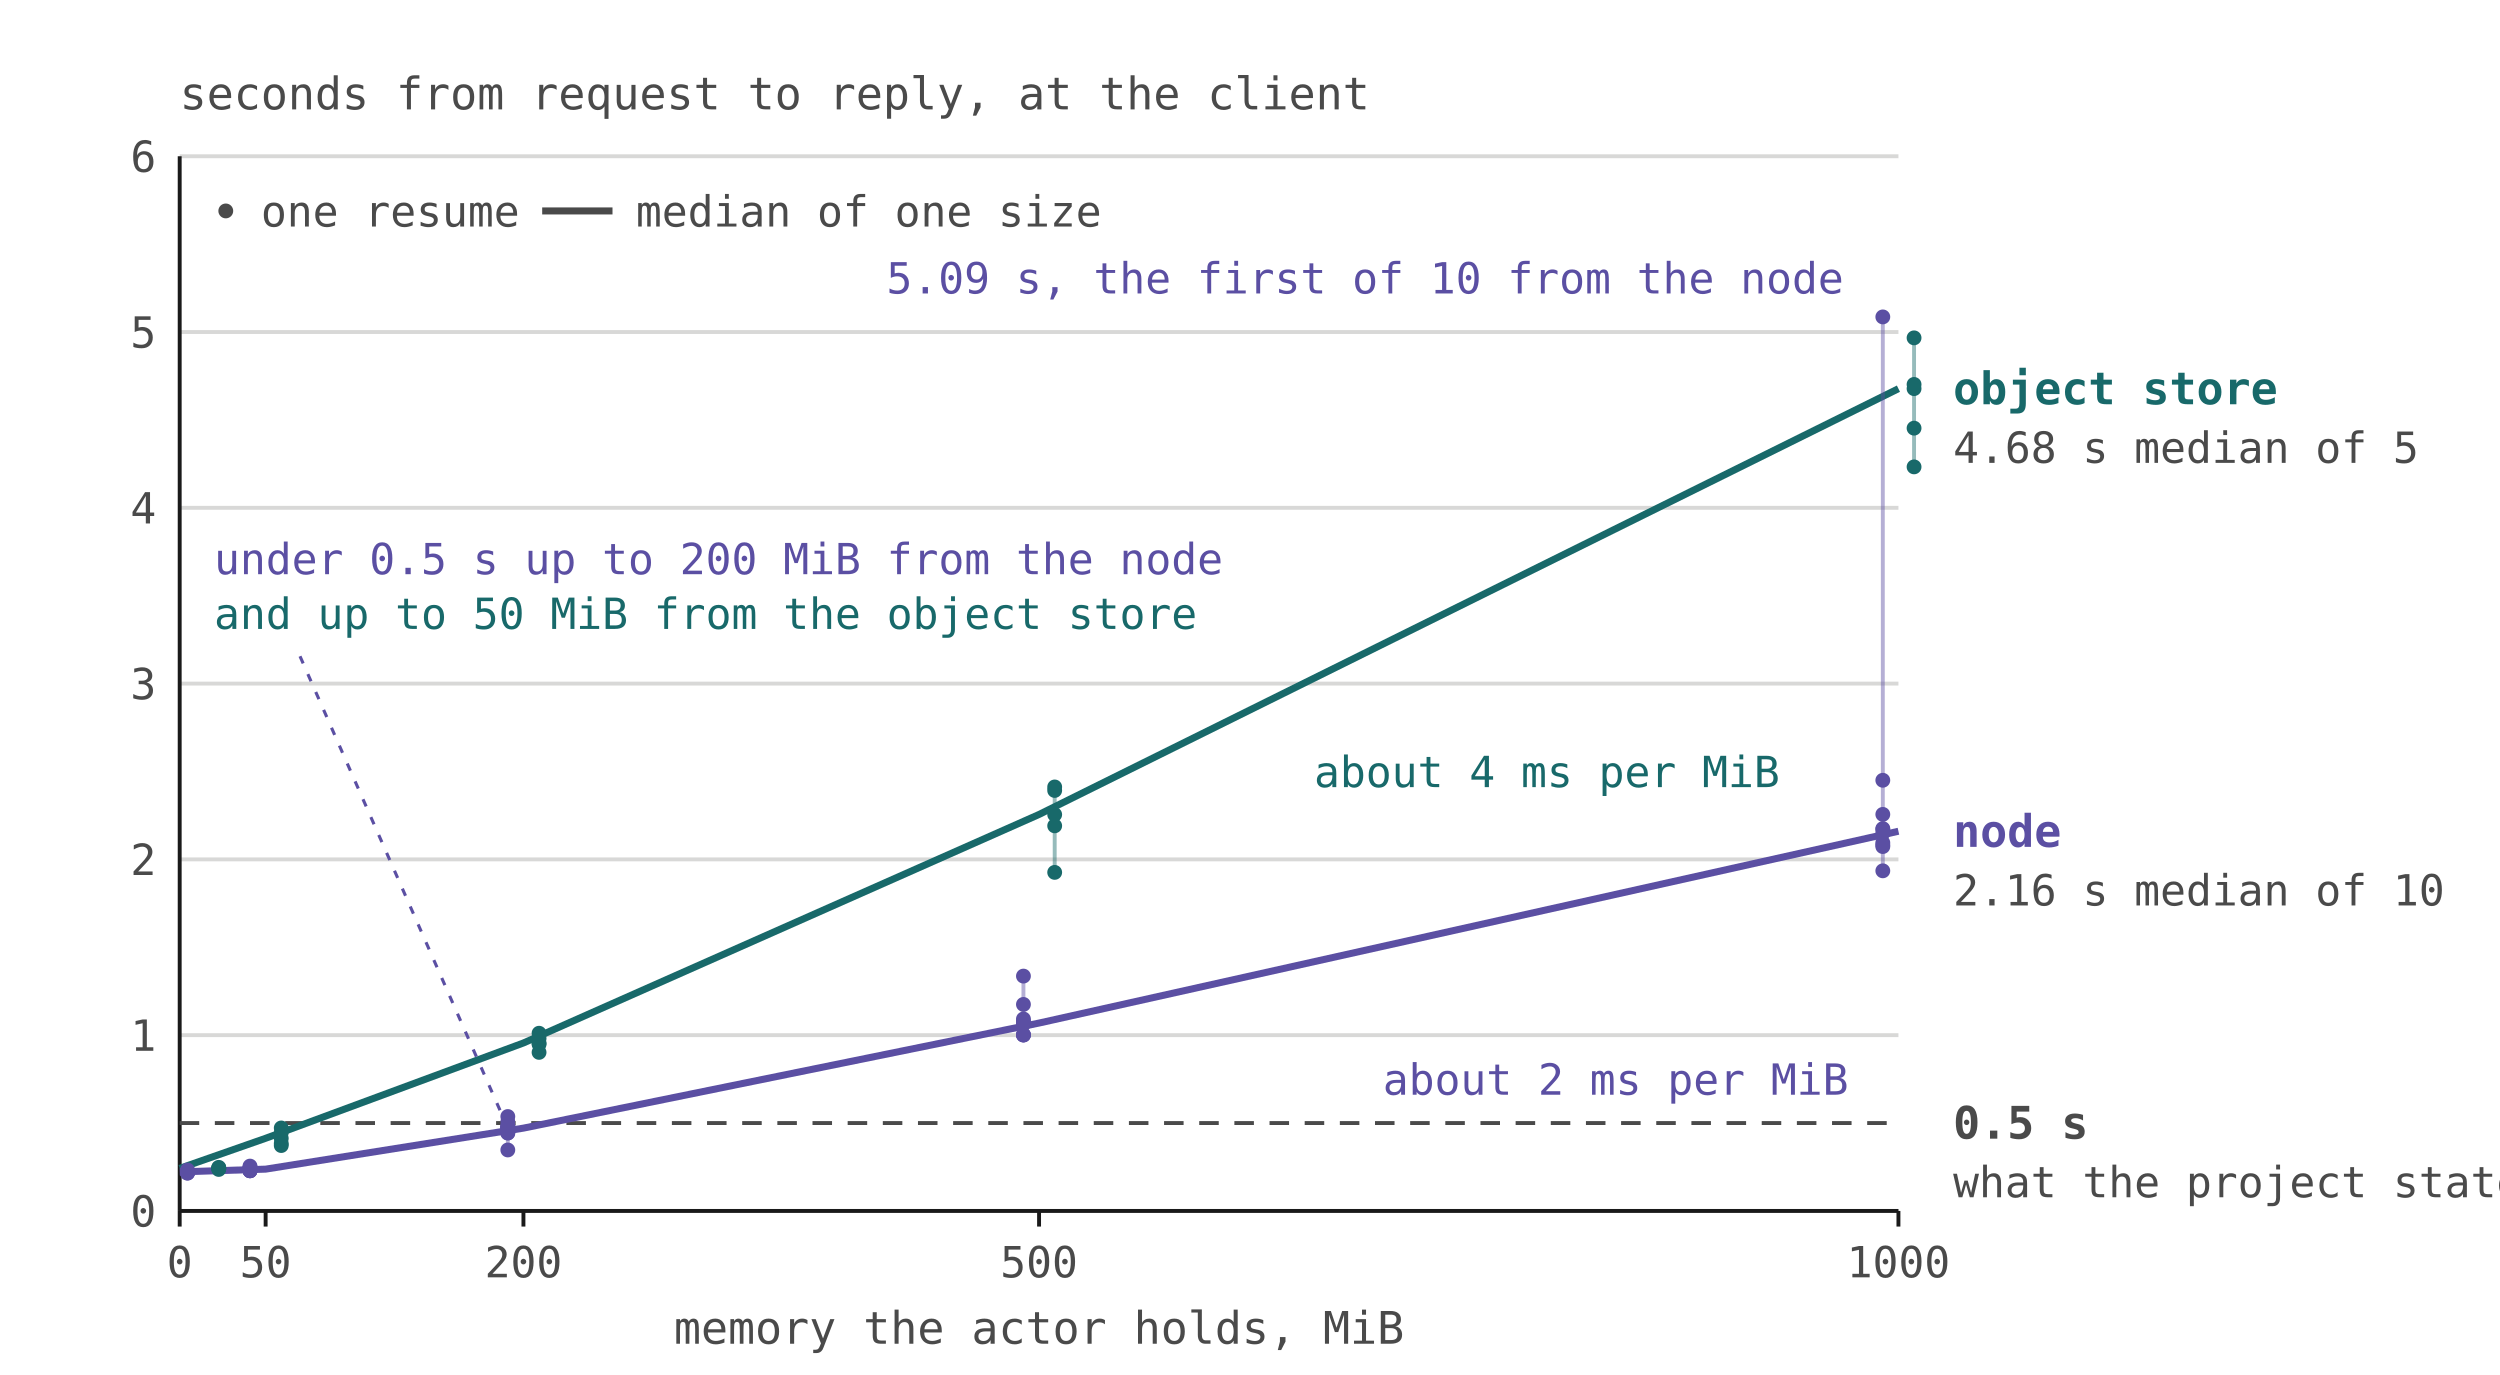
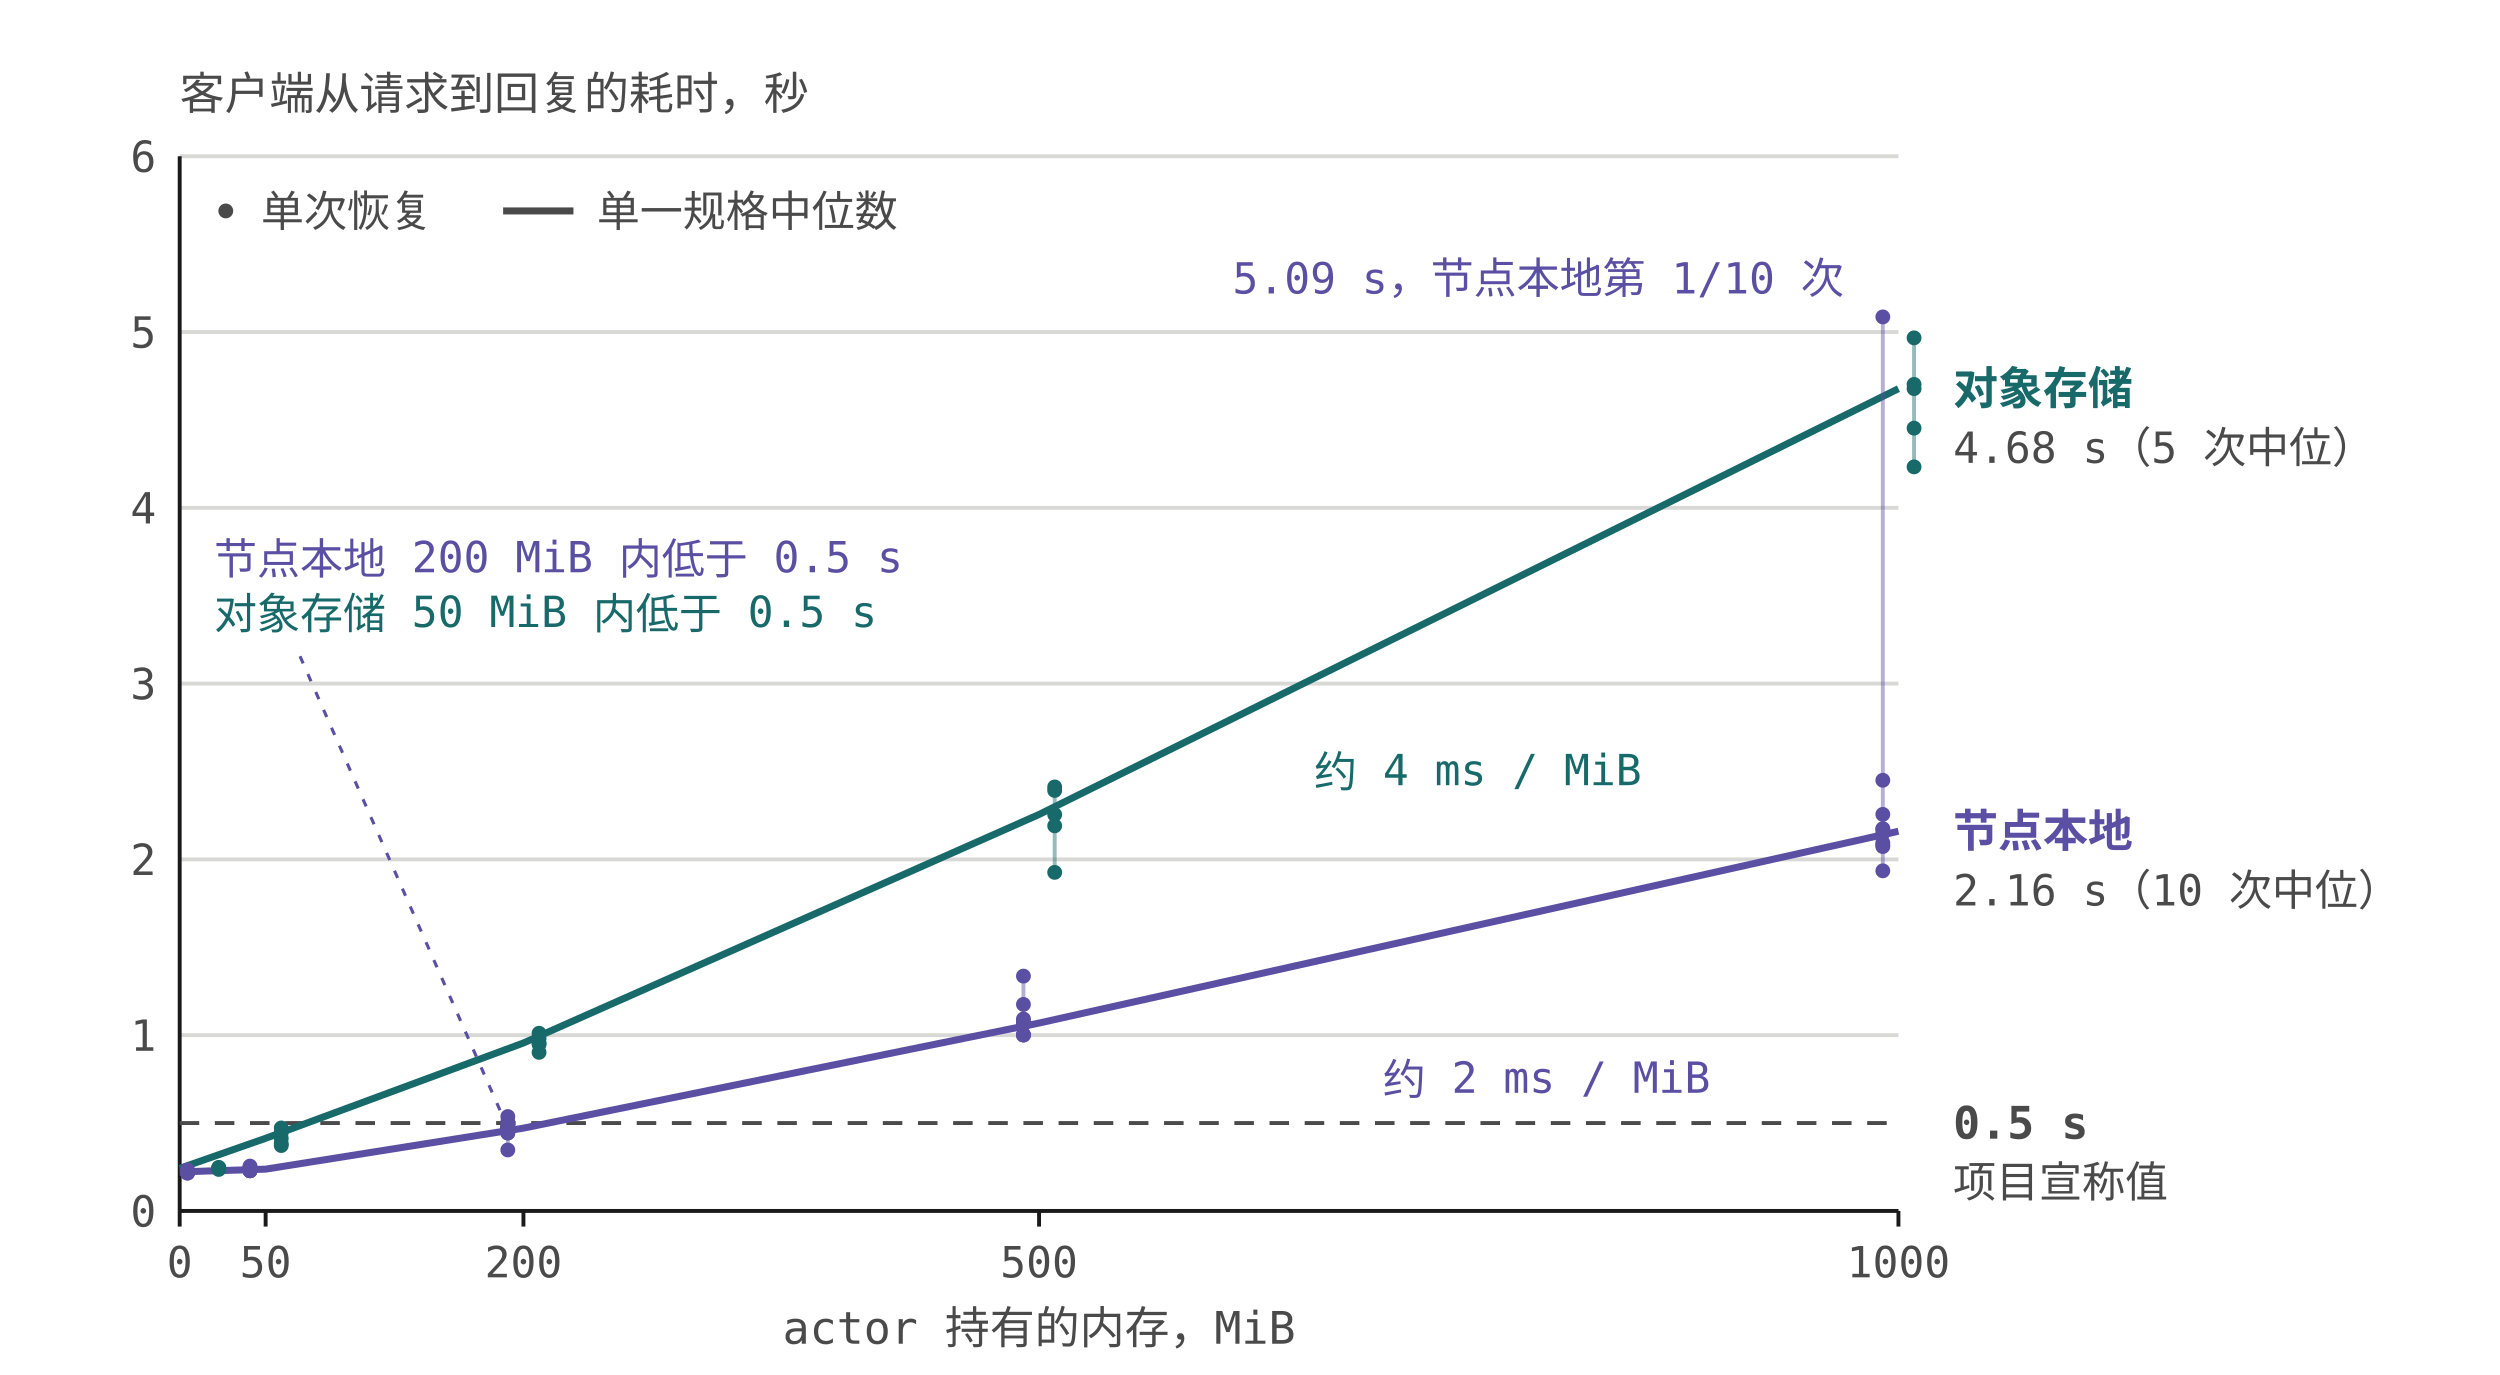
<svg xmlns="http://www.w3.org/2000/svg" viewBox="0 0 640 352" role="img" aria-labelledby="fig-3-3-title fig-3-3-desc" font-family="JetBrains Mono, ui-monospace, monospace">
  <line x1="46" y1="310" x2="486" y2="310" stroke="var(--m-ink-mute, #666660)" stroke-width="1" stroke-opacity="0.25" />
  <text x="40" y="314" font-size="11" text-anchor="end" fill="var(--m-ink-soft, #4a4a4a)">0</text>
  <line x1="46" y1="265" x2="486" y2="265" stroke="var(--m-ink-mute, #666660)" stroke-width="1" stroke-opacity="0.25" />
  <text x="40" y="269" font-size="11" text-anchor="end" fill="var(--m-ink-soft, #4a4a4a)">1</text>
  <line x1="46" y1="220" x2="486" y2="220" stroke="var(--m-ink-mute, #666660)" stroke-width="1" stroke-opacity="0.25" />
  <text x="40" y="224" font-size="11" text-anchor="end" fill="var(--m-ink-soft, #4a4a4a)">2</text>
  <line x1="46" y1="175" x2="486" y2="175" stroke="var(--m-ink-mute, #666660)" stroke-width="1" stroke-opacity="0.25" />
  <text x="40" y="179" font-size="11" text-anchor="end" fill="var(--m-ink-soft, #4a4a4a)">3</text>
  <line x1="46" y1="130" x2="486" y2="130" stroke="var(--m-ink-mute, #666660)" stroke-width="1" stroke-opacity="0.25" />
  <text x="40" y="134" font-size="11" text-anchor="end" fill="var(--m-ink-soft, #4a4a4a)">4</text>
  <line x1="46" y1="85" x2="486" y2="85" stroke="var(--m-ink-mute, #666660)" stroke-width="1" stroke-opacity="0.25" />
  <text x="40" y="89" font-size="11" text-anchor="end" fill="var(--m-ink-soft, #4a4a4a)">5</text>
  <line x1="46" y1="40" x2="486" y2="40" stroke="var(--m-ink-mute, #666660)" stroke-width="1" stroke-opacity="0.25" />
  <text x="40" y="44" font-size="11" text-anchor="end" fill="var(--m-ink-soft, #4a4a4a)">6</text>
  <line x1="46" y1="310" x2="486" y2="310" stroke="var(--m-ink, #1a1a1a)" stroke-width="1" />
  <line x1="46" y1="40" x2="46" y2="310" stroke="var(--m-ink, #1a1a1a)" stroke-width="1" />
  <line x1="46" y1="310" x2="46" y2="314" stroke="var(--m-ink, #1a1a1a)" stroke-width="1" />
  <text x="46" y="327" font-size="11" text-anchor="middle" fill="var(--m-ink-soft, #4a4a4a)">0</text>
  <line x1="68" y1="310" x2="68" y2="314" stroke="var(--m-ink, #1a1a1a)" stroke-width="1" />
  <text x="68" y="327" font-size="11" text-anchor="middle" fill="var(--m-ink-soft, #4a4a4a)">50</text>
  <line x1="134" y1="310" x2="134" y2="314" stroke="var(--m-ink, #1a1a1a)" stroke-width="1" />
  <text x="134" y="327" font-size="11" text-anchor="middle" fill="var(--m-ink-soft, #4a4a4a)">200</text>
  <line x1="266" y1="310" x2="266" y2="314" stroke="var(--m-ink, #1a1a1a)" stroke-width="1" />
  <text x="266" y="327" font-size="11" text-anchor="middle" fill="var(--m-ink-soft, #4a4a4a)">500</text>
  <line x1="486" y1="310" x2="486" y2="314" stroke="var(--m-ink, #1a1a1a)" stroke-width="1" />
  <text x="486" y="327" font-size="11" text-anchor="middle" fill="var(--m-ink-soft, #4a4a4a)">1000</text>
-   <text x="266" y="344" font-size="11.5" text-anchor="middle" class="m-serif" fill="var(--m-ink-soft, #4a4a4a)">memory the actor holds, MiB</text>
-   <text x="46" y="28" font-size="11.5" class="m-serif" fill="var(--m-ink-soft, #4a4a4a)">seconds from request to reply, at the client</text>
+   <text x="266" y="344" font-size="11.5" text-anchor="middle" class="m-serif" fill="var(--m-ink-soft, #4a4a4a)">actor 持有的内存，MiB</text>
+   <text x="46" y="28" font-size="11.5" class="m-serif" fill="var(--m-ink-soft, #4a4a4a)">客户端从请求到回复的耗时，秒</text>
  <line x1="46" y1="287.5" x2="486" y2="287.5" stroke="var(--m-ink-soft, #4a4a4a)" stroke-width="1" stroke-dasharray="5 4" />
  <path d="M46.0 299.1 L68.0 291.4 L134.0 267.0 L266.0 208.5 L486.0 99.5" fill="none" stroke="var(--m-teal-ink, #18696a)" stroke-width="1.8" stroke-linejoin="round" />
  <path d="M46.0 300.0 L68.0 299.3 L134.0 288.8 L266.0 261.9 L486.0 212.8" fill="none" stroke="var(--m-violet-ink, #5b4fa3)" stroke-width="1.8" stroke-linejoin="round" />
  <line x1="56" y1="298.84" x2="56" y2="299.38" stroke="var(--m-teal-ink, #18696a)" stroke-width="1" stroke-opacity="0.45" />
  <circle cx="56" cy="299.11" r="1.9" fill="var(--m-teal-ink, #18696a)" />
  <circle cx="56" cy="298.84" r="1.9" fill="var(--m-teal-ink, #18696a)" />
  <circle cx="56" cy="299.07" r="1.9" fill="var(--m-teal-ink, #18696a)" />
  <circle cx="56" cy="299.38" r="1.9" fill="var(--m-teal-ink, #18696a)" />
  <circle cx="56" cy="299.07" r="1.9" fill="var(--m-teal-ink, #18696a)" />
  <line x1="72" y1="288.76" x2="72" y2="293.26" stroke="var(--m-teal-ink, #18696a)" stroke-width="1" stroke-opacity="0.45" />
  <circle cx="72" cy="293.26" r="1.9" fill="var(--m-teal-ink, #18696a)" />
  <circle cx="72" cy="291.42" r="1.9" fill="var(--m-teal-ink, #18696a)" />
  <circle cx="72" cy="292.72" r="1.9" fill="var(--m-teal-ink, #18696a)" />
  <circle cx="72" cy="289.98" r="1.9" fill="var(--m-teal-ink, #18696a)" />
  <circle cx="72" cy="288.76" r="1.9" fill="var(--m-teal-ink, #18696a)" />
  <line x1="138" y1="264.51" x2="138" y2="269.41" stroke="var(--m-teal-ink, #18696a)" stroke-width="1" stroke-opacity="0.45" />
  <circle cx="138" cy="269.41" r="1.9" fill="var(--m-teal-ink, #18696a)" />
  <circle cx="138" cy="267.34" r="1.9" fill="var(--m-teal-ink, #18696a)" />
  <circle cx="138" cy="264.51" r="1.9" fill="var(--m-teal-ink, #18696a)" />
  <circle cx="138" cy="267.02" r="1.9" fill="var(--m-teal-ink, #18696a)" />
  <circle cx="138" cy="265.86" r="1.9" fill="var(--m-teal-ink, #18696a)" />
  <line x1="270" y1="201.46" x2="270" y2="223.33" stroke="var(--m-teal-ink, #18696a)" stroke-width="1" stroke-opacity="0.45" />
  <circle cx="270" cy="211.41" r="1.9" fill="var(--m-teal-ink, #18696a)" />
  <circle cx="270" cy="202.36" r="1.9" fill="var(--m-teal-ink, #18696a)" />
  <circle cx="270" cy="201.46" r="1.9" fill="var(--m-teal-ink, #18696a)" />
  <circle cx="270" cy="208.53" r="1.9" fill="var(--m-teal-ink, #18696a)" />
  <circle cx="270" cy="223.33" r="1.9" fill="var(--m-teal-ink, #18696a)" />
  <line x1="490" y1="86.49" x2="490" y2="119.52" stroke="var(--m-teal-ink, #18696a)" stroke-width="1" stroke-opacity="0.45" />
  <circle cx="490" cy="86.49" r="1.9" fill="var(--m-teal-ink, #18696a)" />
  <circle cx="490" cy="99.49" r="1.9" fill="var(--m-teal-ink, #18696a)" />
  <circle cx="490" cy="109.61" r="1.9" fill="var(--m-teal-ink, #18696a)" />
  <circle cx="490" cy="98.41" r="1.9" fill="var(--m-teal-ink, #18696a)" />
  <circle cx="490" cy="119.52" r="1.9" fill="var(--m-teal-ink, #18696a)" />
  <line x1="48" y1="299.52" x2="48" y2="300.33" stroke="var(--m-violet-ink, #5b4fa3)" stroke-width="1" stroke-opacity="0.45" />
  <circle cx="48" cy="299.96" r="1.9" fill="var(--m-violet-ink, #5b4fa3)" />
  <circle cx="48" cy="300.1" r="1.9" fill="var(--m-violet-ink, #5b4fa3)" />
  <circle cx="48" cy="299.92" r="1.9" fill="var(--m-violet-ink, #5b4fa3)" />
  <circle cx="48" cy="300.1" r="1.9" fill="var(--m-violet-ink, #5b4fa3)" />
  <circle cx="48" cy="300.33" r="1.9" fill="var(--m-violet-ink, #5b4fa3)" />
  <circle cx="48" cy="300.19" r="1.9" fill="var(--m-violet-ink, #5b4fa3)" />
  <circle cx="48" cy="299.83" r="1.9" fill="var(--m-violet-ink, #5b4fa3)" />
  <circle cx="48" cy="300.28" r="1.9" fill="var(--m-violet-ink, #5b4fa3)" />
  <circle cx="48" cy="299.52" r="1.9" fill="var(--m-violet-ink, #5b4fa3)" />
  <circle cx="48" cy="299.88" r="1.9" fill="var(--m-violet-ink, #5b4fa3)" />
  <line x1="64" y1="298.52" x2="64" y2="299.74" stroke="var(--m-violet-ink, #5b4fa3)" stroke-width="1" stroke-opacity="0.45" />
  <circle cx="64" cy="299.07" r="1.9" fill="var(--m-violet-ink, #5b4fa3)" />
  <circle cx="64" cy="298.52" r="1.9" fill="var(--m-violet-ink, #5b4fa3)" />
  <circle cx="64" cy="299.38" r="1.9" fill="var(--m-violet-ink, #5b4fa3)" />
  <circle cx="64" cy="299.2" r="1.9" fill="var(--m-violet-ink, #5b4fa3)" />
  <circle cx="64" cy="299.74" r="1.9" fill="var(--m-violet-ink, #5b4fa3)" />
  <circle cx="64" cy="299.7" r="1.9" fill="var(--m-violet-ink, #5b4fa3)" />
  <circle cx="64" cy="298.89" r="1.9" fill="var(--m-violet-ink, #5b4fa3)" />
  <circle cx="64" cy="298.89" r="1.9" fill="var(--m-violet-ink, #5b4fa3)" />
  <circle cx="64" cy="299.7" r="1.9" fill="var(--m-violet-ink, #5b4fa3)" />
  <circle cx="64" cy="299.7" r="1.9" fill="var(--m-violet-ink, #5b4fa3)" />
  <line x1="130" y1="285.83" x2="130" y2="294.39" stroke="var(--m-violet-ink, #5b4fa3)" stroke-width="1" stroke-opacity="0.45" />
  <circle cx="130" cy="289.52" r="1.9" fill="var(--m-violet-ink, #5b4fa3)" />
  <circle cx="130" cy="288.81" r="1.9" fill="var(--m-violet-ink, #5b4fa3)" />
  <circle cx="130" cy="290.02" r="1.9" fill="var(--m-violet-ink, #5b4fa3)" />
  <circle cx="130" cy="288.18" r="1.9" fill="var(--m-violet-ink, #5b4fa3)" />
  <circle cx="130" cy="290.07" r="1.9" fill="var(--m-violet-ink, #5b4fa3)" />
  <circle cx="130" cy="294.39" r="1.9" fill="var(--m-violet-ink, #5b4fa3)" />
  <circle cx="130" cy="285.83" r="1.9" fill="var(--m-violet-ink, #5b4fa3)" />
  <circle cx="130" cy="287.19" r="1.9" fill="var(--m-violet-ink, #5b4fa3)" />
  <circle cx="130" cy="288.72" r="1.9" fill="var(--m-violet-ink, #5b4fa3)" />
  <circle cx="130" cy="288.31" r="1.9" fill="var(--m-violet-ink, #5b4fa3)" />
  <line x1="262" y1="249.88" x2="262" y2="264.96" stroke="var(--m-violet-ink, #5b4fa3)" stroke-width="1" stroke-opacity="0.45" />
  <circle cx="262" cy="249.88" r="1.9" fill="var(--m-violet-ink, #5b4fa3)" />
  <circle cx="262" cy="264.96" r="1.9" fill="var(--m-violet-ink, #5b4fa3)" />
  <circle cx="262" cy="260.86" r="1.9" fill="var(--m-violet-ink, #5b4fa3)" />
  <circle cx="262" cy="261.99" r="1.9" fill="var(--m-violet-ink, #5b4fa3)" />
  <circle cx="262" cy="264.91" r="1.9" fill="var(--m-violet-ink, #5b4fa3)" />
  <circle cx="262" cy="257.13" r="1.9" fill="var(--m-violet-ink, #5b4fa3)" />
  <circle cx="262" cy="262.17" r="1.9" fill="var(--m-violet-ink, #5b4fa3)" />
  <circle cx="262" cy="261.45" r="1.9" fill="var(--m-violet-ink, #5b4fa3)" />
  <circle cx="262" cy="261.9" r="1.9" fill="var(--m-violet-ink, #5b4fa3)" />
  <circle cx="262" cy="264.96" r="1.9" fill="var(--m-violet-ink, #5b4fa3)" />
  <line x1="482" y1="81.13" x2="482" y2="222.93" stroke="var(--m-violet-ink, #5b4fa3)" stroke-width="1" stroke-opacity="0.45" />
  <circle cx="482" cy="81.13" r="1.9" fill="var(--m-violet-ink, #5b4fa3)" />
  <circle cx="482" cy="215.73" r="1.9" fill="var(--m-violet-ink, #5b4fa3)" />
  <circle cx="482" cy="222.93" r="1.9" fill="var(--m-violet-ink, #5b4fa3)" />
  <circle cx="482" cy="216.31" r="1.9" fill="var(--m-violet-ink, #5b4fa3)" />
  <circle cx="482" cy="213.3" r="1.9" fill="var(--m-violet-ink, #5b4fa3)" />
  <circle cx="482" cy="212.31" r="1.9" fill="var(--m-violet-ink, #5b4fa3)" />
  <circle cx="482" cy="216.72" r="1.9" fill="var(--m-violet-ink, #5b4fa3)" />
  <circle cx="482" cy="212.13" r="1.9" fill="var(--m-violet-ink, #5b4fa3)" />
  <circle cx="482" cy="208.48" r="1.9" fill="var(--m-violet-ink, #5b4fa3)" />
  <circle cx="482" cy="199.75" r="1.9" fill="var(--m-violet-ink, #5b4fa3)" />
-   <text x="500" y="103.49" font-size="11.5" font-weight="700" fill="var(--m-teal-ink, #18696a)">object store</text>
-   <text x="500" y="118.49" font-size="11" class="m-serif" fill="var(--m-ink-soft, #4a4a4a)">4.68 s median of 5</text>
-   <text x="500" y="216.8" font-size="11.5" font-weight="700" fill="var(--m-violet-ink, #5b4fa3)">node</text>
-   <text x="500" y="231.8" font-size="11" class="m-serif" fill="var(--m-ink-soft, #4a4a4a)">2.16 s median of 10</text>
-   <text x="472" y="75.13" font-size="11" text-anchor="end" class="m-serif" fill="var(--m-violet-ink, #5b4fa3)">5.09 s, the first of 10 from the node</text>
-   <text x="336.4" y="201.5" font-size="11" class="m-serif" fill="var(--m-teal-ink, #18696a)">about 4 ms per MiB</text>
-   <text x="354" y="280.25" font-size="11" class="m-serif" fill="var(--m-violet-ink, #5b4fa3)">about 2 ms per MiB</text>
+   <text x="500" y="103.49" font-size="11.5" font-weight="700" fill="var(--m-teal-ink, #18696a)">对象存储</text>
+   <text x="500" y="118.49" font-size="11" class="m-serif" fill="var(--m-ink-soft, #4a4a4a)">4.68 s（5 次中位）</text>
+   <text x="500" y="216.8" font-size="11.5" font-weight="700" fill="var(--m-violet-ink, #5b4fa3)">节点本地</text>
+   <text x="500" y="231.8" font-size="11" class="m-serif" fill="var(--m-ink-soft, #4a4a4a)">2.16 s（10 次中位）</text>
+   <text x="472" y="75.13" font-size="11" text-anchor="end" class="m-serif" fill="var(--m-violet-ink, #5b4fa3)">5.09 s，节点本地第 1/10 次</text>
+   <text x="336.4" y="201.5" font-size="11" class="m-serif" fill="var(--m-teal-ink, #18696a)">约 4 ms / MiB</text>
+   <text x="354" y="280.25" font-size="11" class="m-serif" fill="var(--m-violet-ink, #5b4fa3)">约 2 ms / MiB</text>
  <text x="500" y="291.5" font-size="11.5" font-weight="700" fill="var(--m-ink-soft, #4a4a4a)">0.5 s</text>
-   <text x="500" y="306.5" font-size="11" class="m-serif" fill="var(--m-ink-soft, #4a4a4a)">what the project states</text>
+   <text x="500" y="306.5" font-size="11" class="m-serif" fill="var(--m-ink-soft, #4a4a4a)">项目宣称值</text>
  <circle cx="57.8" cy="54" r="1.9" fill="var(--m-ink-soft, #4a4a4a)" />
-   <text x="66.8" y="58" font-size="11" class="m-serif" fill="var(--m-ink-soft, #4a4a4a)">one resume</text>
-   <line x1="138.8" y1="54" x2="156.8" y2="54" stroke="var(--m-ink-soft, #4a4a4a)" stroke-width="1.8" />
-   <text x="162.8" y="58" font-size="11" class="m-serif" fill="var(--m-ink-soft, #4a4a4a)">median of one size</text>
+   <text x="66.8" y="58" font-size="11" class="m-serif" fill="var(--m-ink-soft, #4a4a4a)">单次恢复</text>
+   <line x1="128.8" y1="54" x2="146.8" y2="54" stroke="var(--m-ink-soft, #4a4a4a)" stroke-width="1.8" />
+   <text x="152.8" y="58" font-size="11" class="m-serif" fill="var(--m-ink-soft, #4a4a4a)">单一规格中位数</text>
  <polyline points="76.8,168 130,288.76" fill="none" stroke="var(--m-violet-ink, #5b4fa3)" stroke-width="0.8" stroke-dasharray="2 3" />
  <circle cx="130" cy="288.76" r="2" fill="var(--m-violet-ink, #5b4fa3)" />
-   <text x="54.8" y="147" font-size="11" class="m-serif" fill="var(--m-violet-ink, #5b4fa3)">under 0.5 s up to 200 MiB from the node</text>
-   <text x="54.8" y="161" font-size="11" class="m-serif" fill="var(--m-teal-ink, #18696a)">and up to 50 MiB from the object store</text>
+   <text x="54.8" y="147" font-size="11" class="m-serif" fill="var(--m-violet-ink, #5b4fa3)">节点本地 200 MiB 内低于 0.5 s</text>
+   <text x="54.8" y="161" font-size="11" class="m-serif" fill="var(--m-teal-ink, #18696a)">对象存储 50 MiB 内低于 0.5 s</text>
</svg>
